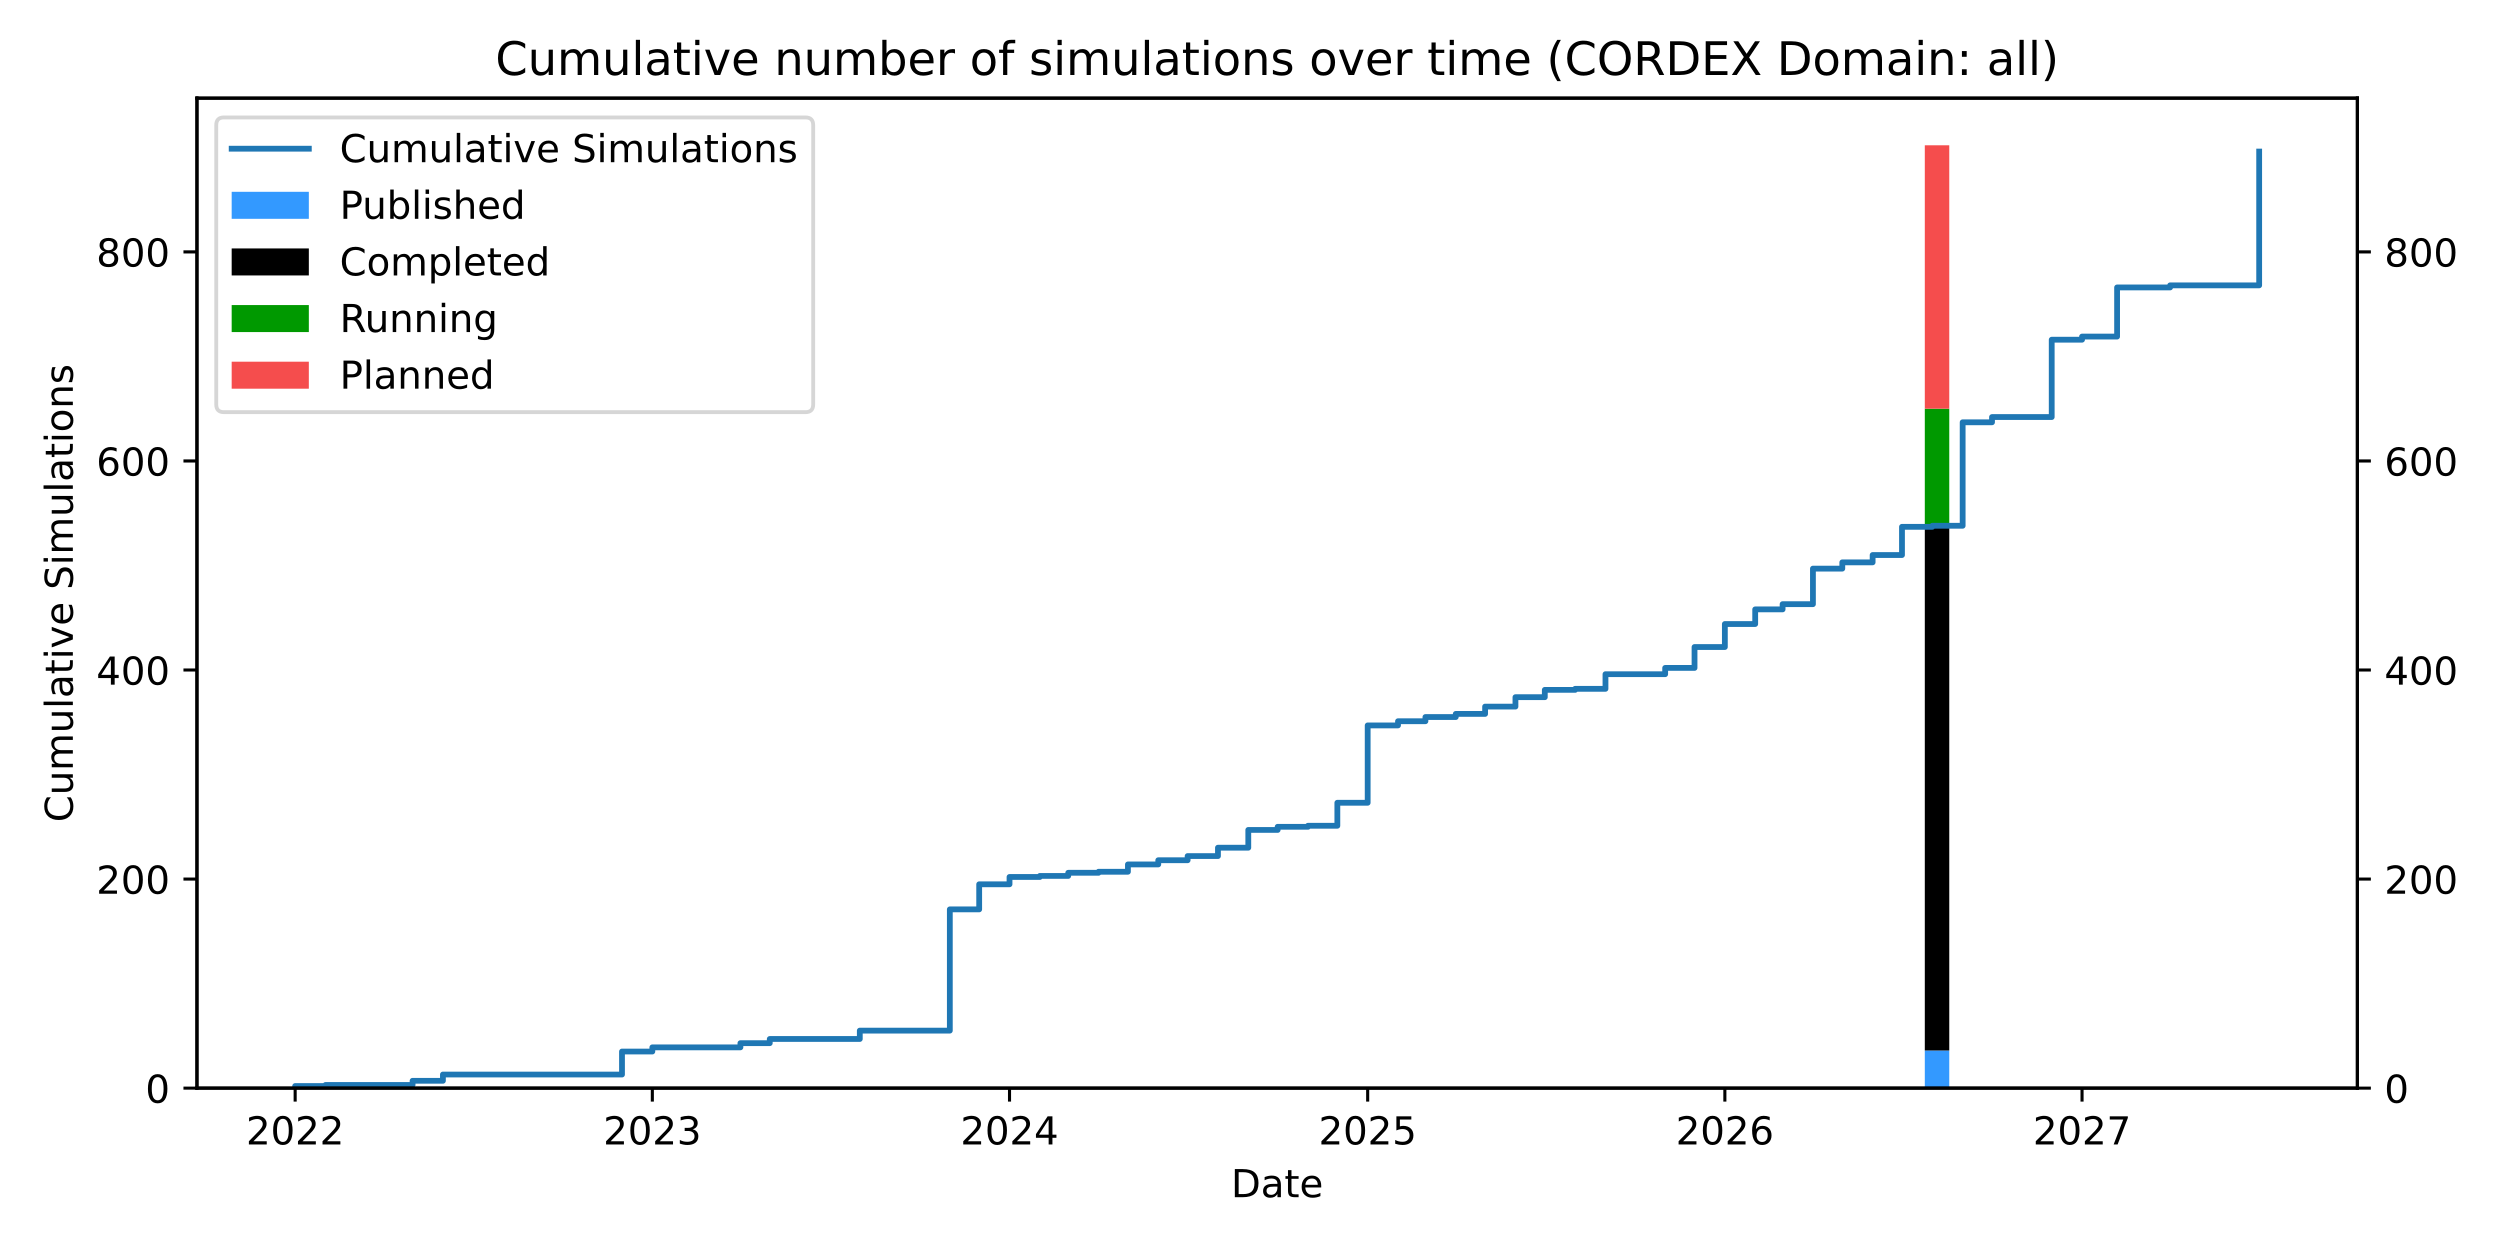
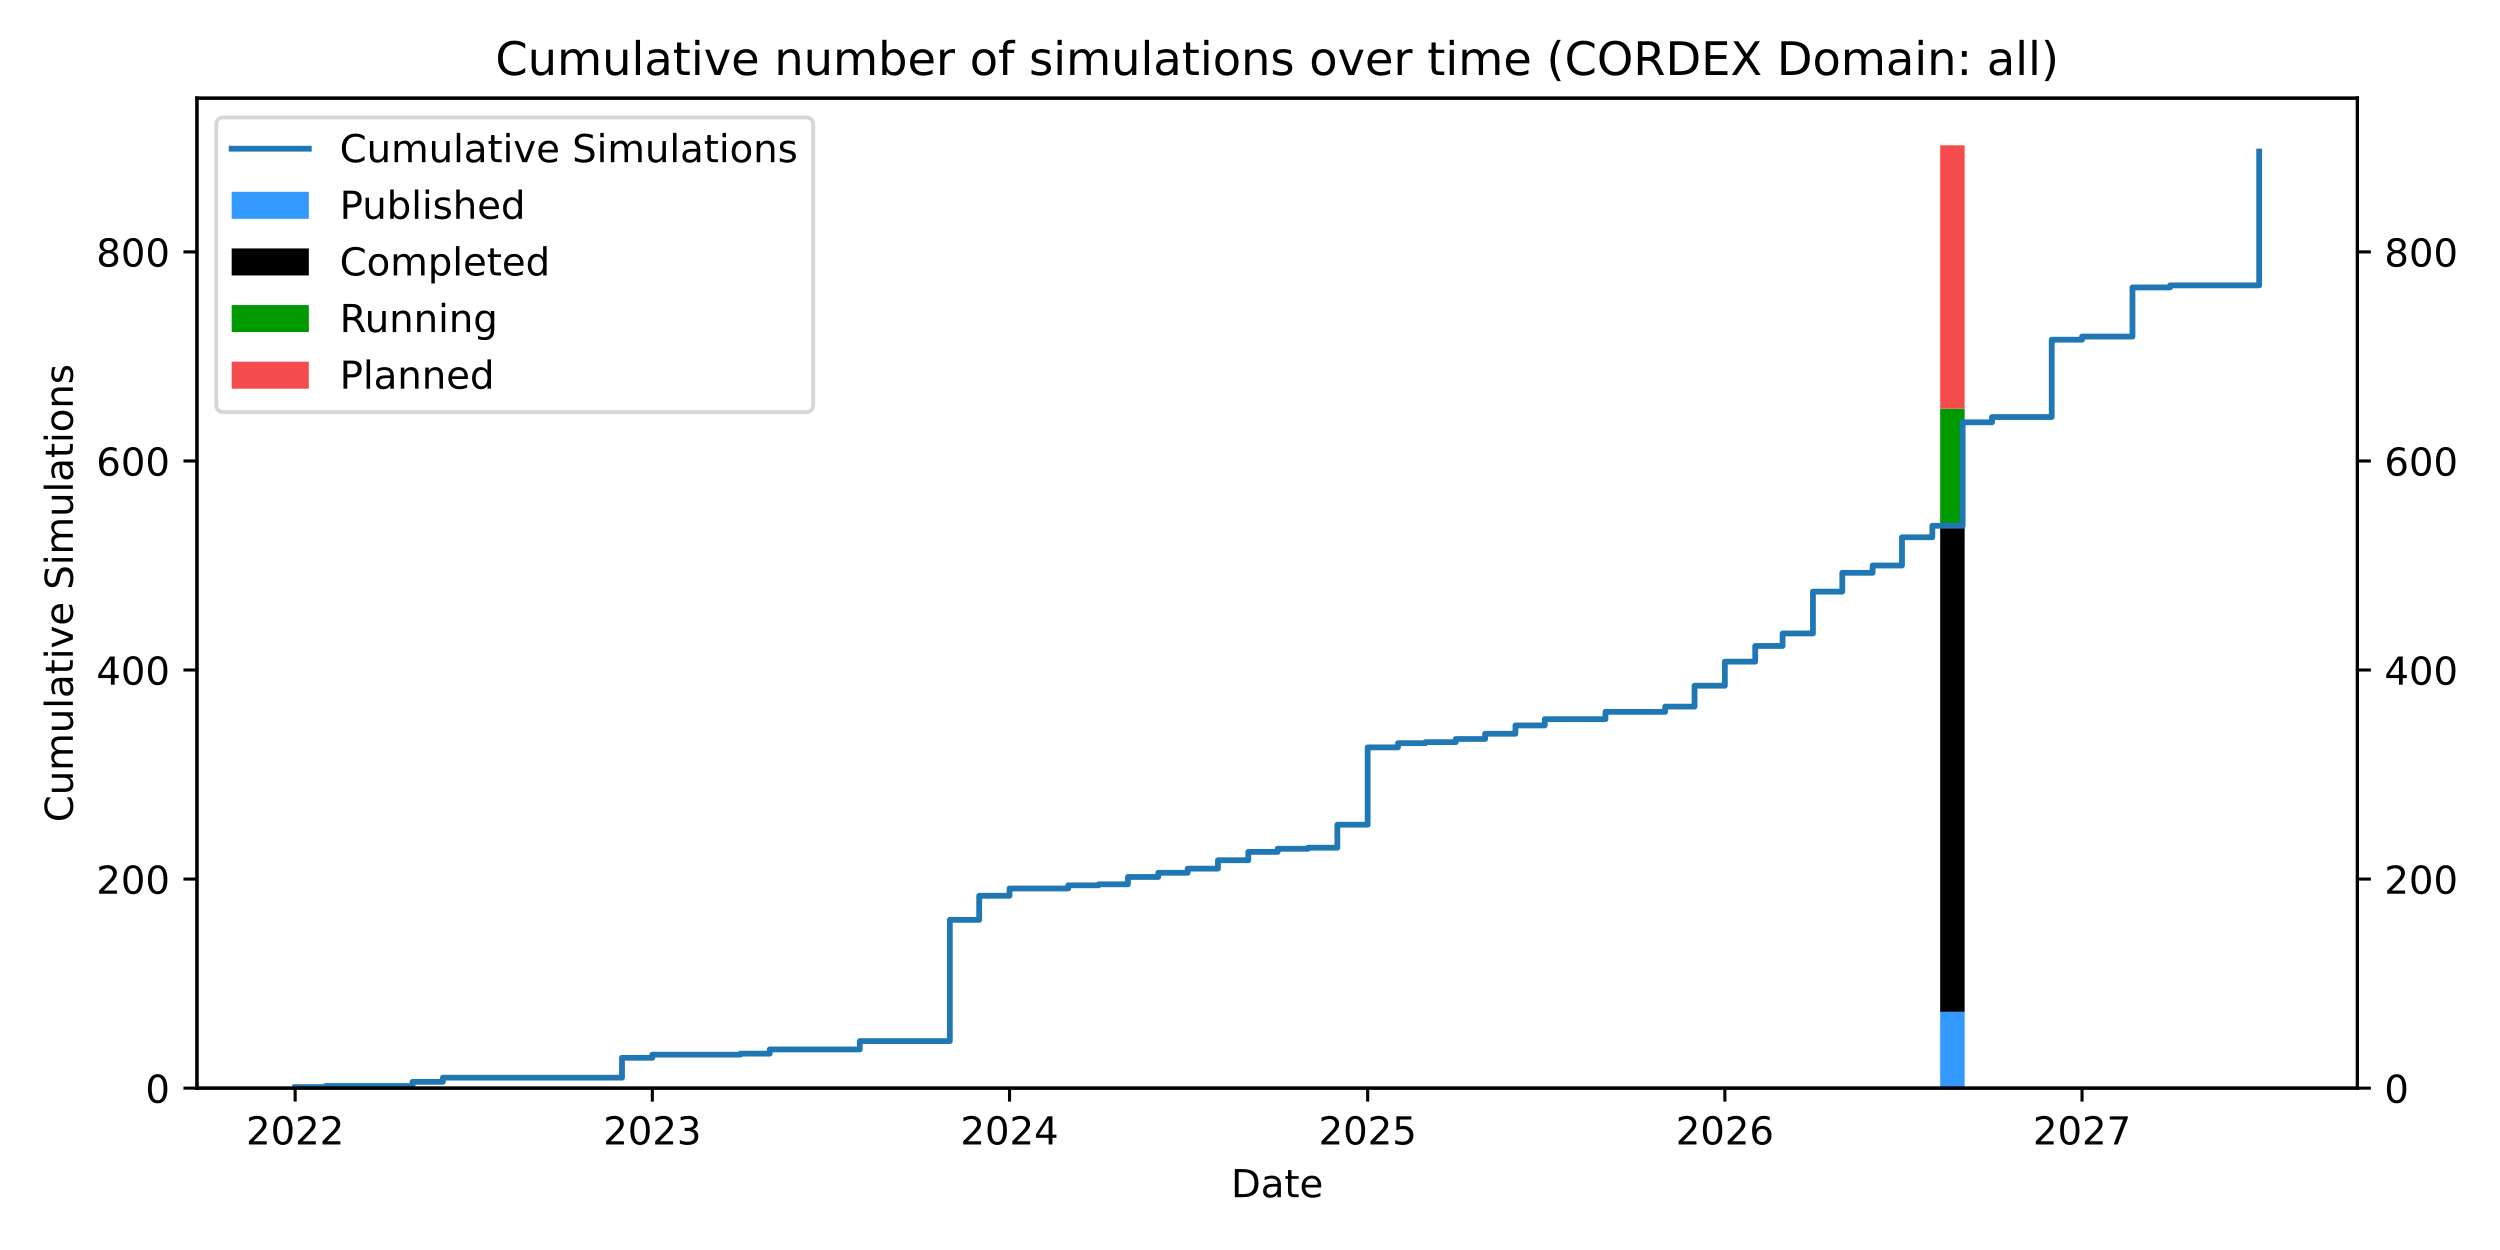
<svg xmlns="http://www.w3.org/2000/svg" xmlns:xlink="http://www.w3.org/1999/xlink" width="648pt" height="324pt" viewBox="0 0 648 324" version="1.1">
  <defs>
    <style type="text/css">*{stroke-linejoin: round; stroke-linecap: butt}</style>
  </defs>
  <g id="figure_1">
    <g id="patch_1">
      <path d="M 0 324  L 648 324  L 648 0  L 0 0  z " style="fill: #ffffff" />
    </g>
    <g id="axes_1">
      <g id="patch_2">
        <path d="M 51.05 282.04  L 611.03 282.04  L 611.03 25.44  L 51.05 25.44  z " style="fill: #ffffff" />
      </g>
      <g id="patch_3">
-         <path d="M 498.909 282.04  L 505.25 282.04  L 505.25 272.286  L 498.909 272.286  z " clip-path="url(#p52a8db38da)" style="fill: #3399ff" />
+         <path d="M 502.893 282.04  L 509.235 282.04  L 509.235 262.262  L 502.893 262.262  z " clip-path="url(#pedd71d3e9b)" style="fill: #3399ff" />
      </g>
      <g id="patch_4">
-         <path d="M 498.909 272.286  L 505.25 272.286  L 505.25 136.278  L 498.909 136.278  z " clip-path="url(#p52a8db38da)" />
+         <path d="M 502.893 262.262  L 509.235 262.262  L 509.235 136.278  L 502.893 136.278  z " clip-path="url(#pedd71d3e9b)" />
      </g>
      <g id="patch_5">
-         <path d="M 498.909 136.278  L 505.25 136.278  L 505.25 105.934  L 498.909 105.934  z " clip-path="url(#p52a8db38da)" style="fill: #009900" />
+         <path d="M 502.893 136.278  L 509.235 136.278  L 509.235 105.934  L 502.893 105.934  z " clip-path="url(#pedd71d3e9b)" style="fill: #009900" />
      </g>
      <g id="patch_6">
-         <path d="M 498.909 105.934  L 505.25 105.934  L 505.25 37.659  L 498.909 37.659  z " clip-path="url(#p52a8db38da)" style="fill: #f54d4d" />
+         <path d="M 502.893 105.934  L 509.235 105.934  L 509.235 37.659  L 502.893 37.659  z " clip-path="url(#pedd71d3e9b)" style="fill: #f54d4d" />
      </g>
      <g id="matplotlib.axis_1">
        <g id="xtick_1">
          <g id="line2d_1">
            <defs>
-               <path id="m0dea490c1d" d="M 0 0  L 0 3.5  " style="stroke: #000000; stroke-width: 0.8" />
-             </defs>
-             <g>
-               <use xlink:href="#m0dea490c1d" x="76.504" y="282.04" style="stroke: #000000; stroke-width: 0.8" />
+               <path id="mfaac5030ff" d="M 0 0  L 0 3.5  " style="stroke: #000000; stroke-width: 0.8" />
+             </defs>
+             <g>
+               <use xlink:href="#mfaac5030ff" x="76.504" y="282.04" style="stroke: #000000; stroke-width: 0.8" />
            </g>
          </g>
          <g id="text_1">
            <g transform="translate(63.77864 296.6384) scale(0.1 -0.1)">
              <defs>
                <path id="DejaVuSans-32" d="M 1228 531  L 3431 531  L 3431 0  L 469 0  L 469 531  Q 828 903 1448 1529  Q 2069 2156 2228 2338  Q 2531 2678 2651 2914  Q 2772 3150 2772 3378  Q 2772 3750 2511 3984  Q 2250 4219 1831 4219  Q 1534 4219 1204 4116  Q 875 4013 500 3803  L 500 4441  Q 881 4594 1212 4672  Q 1544 4750 1819 4750  Q 2544 4750 2975 4387  Q 3406 4025 3406 3419  Q 3406 3131 3298 2873  Q 3191 2616 2906 2266  Q 2828 2175 2409 1742  Q 1991 1309 1228 531  z " transform="scale(0.015625)" />
                <path id="DejaVuSans-30" d="M 2034 4250  Q 1547 4250 1301 3770  Q 1056 3291 1056 2328  Q 1056 1369 1301 889  Q 1547 409 2034 409  Q 2525 409 2770 889  Q 3016 1369 3016 2328  Q 3016 3291 2770 3770  Q 2525 4250 2034 4250  z M 2034 4750  Q 2819 4750 3233 4129  Q 3647 3509 3647 2328  Q 3647 1150 3233 529  Q 2819 -91 2034 -91  Q 1250 -91 836 529  Q 422 1150 422 2328  Q 422 3509 836 4129  Q 1250 4750 2034 4750  z " transform="scale(0.015625)" />
              </defs>
              <use xlink:href="#DejaVuSans-32" />
              <use xlink:href="#DejaVuSans-30" x="63.623" />
              <use xlink:href="#DejaVuSans-32" x="127.246" />
              <use xlink:href="#DejaVuSans-32" x="190.869" />
            </g>
          </g>
        </g>
        <g id="xtick_2">
          <g id="line2d_2">
            <g>
-               <use xlink:href="#m0dea490c1d" x="169.085" y="282.04" style="stroke: #000000; stroke-width: 0.8" />
+               <use xlink:href="#mfaac5030ff" x="169.085" y="282.04" style="stroke: #000000; stroke-width: 0.8" />
            </g>
          </g>
          <g id="text_2">
            <g transform="translate(156.3604 296.6384) scale(0.1 -0.1)">
              <defs>
                <path id="DejaVuSans-33" d="M 2597 2516  Q 3050 2419 3304 2112  Q 3559 1806 3559 1356  Q 3559 666 3084 287  Q 2609 -91 1734 -91  Q 1441 -91 1130 -33  Q 819 25 488 141  L 488 750  Q 750 597 1062 519  Q 1375 441 1716 441  Q 2309 441 2620 675  Q 2931 909 2931 1356  Q 2931 1769 2642 2001  Q 2353 2234 1838 2234  L 1294 2234  L 1294 2753  L 1863 2753  Q 2328 2753 2575 2939  Q 2822 3125 2822 3475  Q 2822 3834 2567 4026  Q 2313 4219 1838 4219  Q 1578 4219 1281 4162  Q 984 4106 628 3988  L 628 4550  Q 988 4650 1302 4700  Q 1616 4750 1894 4750  Q 2613 4750 3031 4423  Q 3450 4097 3450 3541  Q 3450 3153 3228 2886  Q 3006 2619 2597 2516  z " transform="scale(0.015625)" />
              </defs>
              <use xlink:href="#DejaVuSans-32" />
              <use xlink:href="#DejaVuSans-30" x="63.623" />
              <use xlink:href="#DejaVuSans-32" x="127.246" />
              <use xlink:href="#DejaVuSans-33" x="190.869" />
            </g>
          </g>
        </g>
        <g id="xtick_3">
          <g id="line2d_3">
            <g>
-               <use xlink:href="#m0dea490c1d" x="261.667" y="282.04" style="stroke: #000000; stroke-width: 0.8" />
+               <use xlink:href="#mfaac5030ff" x="261.667" y="282.04" style="stroke: #000000; stroke-width: 0.8" />
            </g>
          </g>
          <g id="text_3">
            <g transform="translate(248.9421 296.6384) scale(0.1 -0.1)">
              <defs>
                <path id="DejaVuSans-34" d="M 2419 4116  L 825 1625  L 2419 1625  L 2419 4116  z M 2253 4666  L 3047 4666  L 3047 1625  L 3713 1625  L 3713 1100  L 3047 1100  L 3047 0  L 2419 0  L 2419 1100  L 313 1100  L 313 1709  L 2253 4666  z " transform="scale(0.015625)" />
              </defs>
              <use xlink:href="#DejaVuSans-32" />
              <use xlink:href="#DejaVuSans-30" x="63.623" />
              <use xlink:href="#DejaVuSans-32" x="127.246" />
              <use xlink:href="#DejaVuSans-34" x="190.869" />
            </g>
          </g>
        </g>
        <g id="xtick_4">
          <g id="line2d_4">
            <g>
-               <use xlink:href="#m0dea490c1d" x="354.502" y="282.04" style="stroke: #000000; stroke-width: 0.8" />
+               <use xlink:href="#mfaac5030ff" x="354.502" y="282.04" style="stroke: #000000; stroke-width: 0.8" />
            </g>
          </g>
          <g id="text_4">
            <g transform="translate(341.7775 296.6384) scale(0.1 -0.1)">
              <defs>
                <path id="DejaVuSans-35" d="M 691 4666  L 3169 4666  L 3169 4134  L 1269 4134  L 1269 2991  Q 1406 3038 1543 3061  Q 1681 3084 1819 3084  Q 2600 3084 3056 2656  Q 3513 2228 3513 1497  Q 3513 744 3044 326  Q 2575 -91 1722 -91  Q 1428 -91 1123 -41  Q 819 9 494 109  L 494 744  Q 775 591 1075 516  Q 1375 441 1709 441  Q 2250 441 2565 725  Q 2881 1009 2881 1497  Q 2881 1984 2565 2268  Q 2250 2553 1709 2553  Q 1456 2553 1204 2497  Q 953 2441 691 2322  L 691 4666  z " transform="scale(0.015625)" />
              </defs>
              <use xlink:href="#DejaVuSans-32" />
              <use xlink:href="#DejaVuSans-30" x="63.623" />
              <use xlink:href="#DejaVuSans-32" x="127.246" />
              <use xlink:href="#DejaVuSans-35" x="190.869" />
            </g>
          </g>
        </g>
        <g id="xtick_5">
          <g id="line2d_5">
            <g>
-               <use xlink:href="#m0dea490c1d" x="447.084" y="282.04" style="stroke: #000000; stroke-width: 0.8" />
+               <use xlink:href="#mfaac5030ff" x="447.084" y="282.04" style="stroke: #000000; stroke-width: 0.8" />
            </g>
          </g>
          <g id="text_5">
            <g transform="translate(434.3592 296.6384) scale(0.1 -0.1)">
              <defs>
                <path id="DejaVuSans-36" d="M 2113 2584  Q 1688 2584 1439 2293  Q 1191 2003 1191 1497  Q 1191 994 1439 701  Q 1688 409 2113 409  Q 2538 409 2786 701  Q 3034 994 3034 1497  Q 3034 2003 2786 2293  Q 2538 2584 2113 2584  z M 3366 4563  L 3366 3988  Q 3128 4100 2886 4159  Q 2644 4219 2406 4219  Q 1781 4219 1451 3797  Q 1122 3375 1075 2522  Q 1259 2794 1537 2939  Q 1816 3084 2150 3084  Q 2853 3084 3261 2657  Q 3669 2231 3669 1497  Q 3669 778 3244 343  Q 2819 -91 2113 -91  Q 1303 -91 875 529  Q 447 1150 447 2328  Q 447 3434 972 4092  Q 1497 4750 2381 4750  Q 2619 4750 2861 4703  Q 3103 4656 3366 4563  z " transform="scale(0.015625)" />
              </defs>
              <use xlink:href="#DejaVuSans-32" />
              <use xlink:href="#DejaVuSans-30" x="63.623" />
              <use xlink:href="#DejaVuSans-32" x="127.246" />
              <use xlink:href="#DejaVuSans-36" x="190.869" />
            </g>
          </g>
        </g>
        <g id="xtick_6">
          <g id="line2d_6">
            <g>
-               <use xlink:href="#m0dea490c1d" x="539.666" y="282.04" style="stroke: #000000; stroke-width: 0.8" />
+               <use xlink:href="#mfaac5030ff" x="539.666" y="282.04" style="stroke: #000000; stroke-width: 0.8" />
            </g>
          </g>
          <g id="text_6">
            <g transform="translate(526.941 296.6384) scale(0.1 -0.1)">
              <defs>
                <path id="DejaVuSans-37" d="M 525 4666  L 3525 4666  L 3525 4397  L 1831 0  L 1172 0  L 2766 4134  L 525 4134  L 525 4666  z " transform="scale(0.015625)" />
              </defs>
              <use xlink:href="#DejaVuSans-32" />
              <use xlink:href="#DejaVuSans-30" x="63.623" />
              <use xlink:href="#DejaVuSans-32" x="127.246" />
              <use xlink:href="#DejaVuSans-37" x="190.869" />
            </g>
          </g>
        </g>
        <g id="text_7">
          <g transform="translate(319.0892 310.3166) scale(0.1 -0.1)">
            <defs>
              <path id="DejaVuSans-44" d="M 1259 4147  L 1259 519  L 2022 519  Q 2988 519 3436 956  Q 3884 1394 3884 2338  Q 3884 3275 3436 3711  Q 2988 4147 2022 4147  L 1259 4147  z M 628 4666  L 1925 4666  Q 3281 4666 3915 4102  Q 4550 3538 4550 2338  Q 4550 1131 3912 565  Q 3275 0 1925 0  L 628 0  L 628 4666  z " transform="scale(0.015625)" />
              <path id="DejaVuSans-61" d="M 2194 1759  Q 1497 1759 1228 1600  Q 959 1441 959 1056  Q 959 750 1161 570  Q 1363 391 1709 391  Q 2188 391 2477 730  Q 2766 1069 2766 1631  L 2766 1759  L 2194 1759  z M 3341 1997  L 3341 0  L 2766 0  L 2766 531  Q 2569 213 2275 61  Q 1981 -91 1556 -91  Q 1019 -91 701 211  Q 384 513 384 1019  Q 384 1609 779 1909  Q 1175 2209 1959 2209  L 2766 2209  L 2766 2266  Q 2766 2663 2505 2880  Q 2244 3097 1772 3097  Q 1472 3097 1187 3025  Q 903 2953 641 2809  L 641 3341  Q 956 3463 1253 3523  Q 1550 3584 1831 3584  Q 2591 3584 2966 3190  Q 3341 2797 3341 1997  z " transform="scale(0.015625)" />
              <path id="DejaVuSans-74" d="M 1172 4494  L 1172 3500  L 2356 3500  L 2356 3053  L 1172 3053  L 1172 1153  Q 1172 725 1289 603  Q 1406 481 1766 481  L 2356 481  L 2356 0  L 1766 0  Q 1100 0 847 248  Q 594 497 594 1153  L 594 3053  L 172 3053  L 172 3500  L 594 3500  L 594 4494  L 1172 4494  z " transform="scale(0.015625)" />
              <path id="DejaVuSans-65" d="M 3597 1894  L 3597 1613  L 953 1613  Q 991 1019 1311 708  Q 1631 397 2203 397  Q 2534 397 2845 478  Q 3156 559 3463 722  L 3463 178  Q 3153 47 2828 -22  Q 2503 -91 2169 -91  Q 1331 -91 842 396  Q 353 884 353 1716  Q 353 2575 817 3079  Q 1281 3584 2069 3584  Q 2775 3584 3186 3129  Q 3597 2675 3597 1894  z M 3022 2063  Q 3016 2534 2758 2815  Q 2500 3097 2075 3097  Q 1594 3097 1305 2825  Q 1016 2553 972 2059  L 3022 2063  z " transform="scale(0.015625)" />
            </defs>
            <use xlink:href="#DejaVuSans-44" />
            <use xlink:href="#DejaVuSans-61" x="77.002" />
            <use xlink:href="#DejaVuSans-74" x="138.281" />
            <use xlink:href="#DejaVuSans-65" x="177.49" />
          </g>
        </g>
      </g>
      <g id="matplotlib.axis_2">
        <g id="ytick_1">
          <g id="line2d_7">
            <defs>
-               <path id="m8b5877e50e" d="M 0 0  L -3.5 0  " style="stroke: #000000; stroke-width: 0.8" />
-             </defs>
-             <g>
-               <use xlink:href="#m8b5877e50e" x="51.05" y="282.04" style="stroke: #000000; stroke-width: 0.8" />
+               <path id="m648e4e6c37" d="M 0 0  L -3.5 0  " style="stroke: #000000; stroke-width: 0.8" />
+             </defs>
+             <g>
+               <use xlink:href="#m648e4e6c37" x="51.05" y="282.04" style="stroke: #000000; stroke-width: 0.8" />
            </g>
          </g>
          <g id="text_8">
            <g transform="translate(37.6875 285.8392) scale(0.1 -0.1)">
              <use xlink:href="#DejaVuSans-30" />
            </g>
          </g>
        </g>
        <g id="ytick_2">
          <g id="line2d_8">
            <g>
-               <use xlink:href="#m8b5877e50e" x="51.05" y="227.854" style="stroke: #000000; stroke-width: 0.8" />
+               <use xlink:href="#m648e4e6c37" x="51.05" y="227.854" style="stroke: #000000; stroke-width: 0.8" />
            </g>
          </g>
          <g id="text_9">
            <g transform="translate(24.9625 231.6528) scale(0.1 -0.1)">
              <use xlink:href="#DejaVuSans-32" />
              <use xlink:href="#DejaVuSans-30" x="63.623" />
              <use xlink:href="#DejaVuSans-30" x="127.246" />
            </g>
          </g>
        </g>
        <g id="ytick_3">
          <g id="line2d_9">
            <g>
-               <use xlink:href="#m8b5877e50e" x="51.05" y="173.667" style="stroke: #000000; stroke-width: 0.8" />
+               <use xlink:href="#m648e4e6c37" x="51.05" y="173.667" style="stroke: #000000; stroke-width: 0.8" />
            </g>
          </g>
          <g id="text_10">
            <g transform="translate(24.9625 177.4663) scale(0.1 -0.1)">
              <use xlink:href="#DejaVuSans-34" />
              <use xlink:href="#DejaVuSans-30" x="63.623" />
              <use xlink:href="#DejaVuSans-30" x="127.246" />
            </g>
          </g>
        </g>
        <g id="ytick_4">
          <g id="line2d_10">
            <g>
-               <use xlink:href="#m8b5877e50e" x="51.05" y="119.481" style="stroke: #000000; stroke-width: 0.8" />
+               <use xlink:href="#m648e4e6c37" x="51.05" y="119.481" style="stroke: #000000; stroke-width: 0.8" />
            </g>
          </g>
          <g id="text_11">
            <g transform="translate(24.9625 123.2798) scale(0.1 -0.1)">
              <use xlink:href="#DejaVuSans-36" />
              <use xlink:href="#DejaVuSans-30" x="63.623" />
              <use xlink:href="#DejaVuSans-30" x="127.246" />
            </g>
          </g>
        </g>
        <g id="ytick_5">
          <g id="line2d_11">
            <g>
-               <use xlink:href="#m8b5877e50e" x="51.05" y="65.294" style="stroke: #000000; stroke-width: 0.8" />
+               <use xlink:href="#m648e4e6c37" x="51.05" y="65.294" style="stroke: #000000; stroke-width: 0.8" />
            </g>
          </g>
          <g id="text_12">
            <g transform="translate(24.9625 69.09336) scale(0.1 -0.1)">
              <defs>
                <path id="DejaVuSans-38" d="M 2034 2216  Q 1584 2216 1326 1975  Q 1069 1734 1069 1313  Q 1069 891 1326 650  Q 1584 409 2034 409  Q 2484 409 2743 651  Q 3003 894 3003 1313  Q 3003 1734 2745 1975  Q 2488 2216 2034 2216  z M 1403 2484  Q 997 2584 770 2862  Q 544 3141 544 3541  Q 544 4100 942 4425  Q 1341 4750 2034 4750  Q 2731 4750 3128 4425  Q 3525 4100 3525 3541  Q 3525 3141 3298 2862  Q 3072 2584 2669 2484  Q 3125 2378 3379 2068  Q 3634 1759 3634 1313  Q 3634 634 3220 271  Q 2806 -91 2034 -91  Q 1263 -91 848 271  Q 434 634 434 1313  Q 434 1759 690 2068  Q 947 2378 1403 2484  z M 1172 3481  Q 1172 3119 1398 2916  Q 1625 2713 2034 2713  Q 2441 2713 2670 2916  Q 2900 3119 2900 3481  Q 2900 3844 2670 4047  Q 2441 4250 2034 4250  Q 1625 4250 1398 4047  Q 1172 3844 1172 3481  z " transform="scale(0.015625)" />
              </defs>
              <use xlink:href="#DejaVuSans-38" />
              <use xlink:href="#DejaVuSans-30" x="63.623" />
              <use xlink:href="#DejaVuSans-30" x="127.246" />
            </g>
          </g>
        </g>
        <g id="text_13">
          <g transform="translate(18.88281 213.1041) rotate(-90) scale(0.1 -0.1)">
            <defs>
              <path id="DejaVuSans-43" d="M 4122 4306  L 4122 3641  Q 3803 3938 3442 4084  Q 3081 4231 2675 4231  Q 1875 4231 1450 3742  Q 1025 3253 1025 2328  Q 1025 1406 1450 917  Q 1875 428 2675 428  Q 3081 428 3442 575  Q 3803 722 4122 1019  L 4122 359  Q 3791 134 3420 21  Q 3050 -91 2638 -91  Q 1578 -91 968 557  Q 359 1206 359 2328  Q 359 3453 968 4101  Q 1578 4750 2638 4750  Q 3056 4750 3426 4639  Q 3797 4528 4122 4306  z " transform="scale(0.015625)" />
              <path id="DejaVuSans-75" d="M 544 1381  L 544 3500  L 1119 3500  L 1119 1403  Q 1119 906 1312 657  Q 1506 409 1894 409  Q 2359 409 2629 706  Q 2900 1003 2900 1516  L 2900 3500  L 3475 3500  L 3475 0  L 2900 0  L 2900 538  Q 2691 219 2414 64  Q 2138 -91 1772 -91  Q 1169 -91 856 284  Q 544 659 544 1381  z M 1991 3584  L 1991 3584  z " transform="scale(0.015625)" />
              <path id="DejaVuSans-6d" d="M 3328 2828  Q 3544 3216 3844 3400  Q 4144 3584 4550 3584  Q 5097 3584 5394 3201  Q 5691 2819 5691 2113  L 5691 0  L 5113 0  L 5113 2094  Q 5113 2597 4934 2840  Q 4756 3084 4391 3084  Q 3944 3084 3684 2787  Q 3425 2491 3425 1978  L 3425 0  L 2847 0  L 2847 2094  Q 2847 2600 2669 2842  Q 2491 3084 2119 3084  Q 1678 3084 1418 2786  Q 1159 2488 1159 1978  L 1159 0  L 581 0  L 581 3500  L 1159 3500  L 1159 2956  Q 1356 3278 1631 3431  Q 1906 3584 2284 3584  Q 2666 3584 2933 3390  Q 3200 3197 3328 2828  z " transform="scale(0.015625)" />
              <path id="DejaVuSans-6c" d="M 603 4863  L 1178 4863  L 1178 0  L 603 0  L 603 4863  z " transform="scale(0.015625)" />
              <path id="DejaVuSans-69" d="M 603 3500  L 1178 3500  L 1178 0  L 603 0  L 603 3500  z M 603 4863  L 1178 4863  L 1178 4134  L 603 4134  L 603 4863  z " transform="scale(0.015625)" />
              <path id="DejaVuSans-76" d="M 191 3500  L 800 3500  L 1894 563  L 2988 3500  L 3597 3500  L 2284 0  L 1503 0  L 191 3500  z " transform="scale(0.015625)" />
              <path id="DejaVuSans-20" transform="scale(0.015625)" />
              <path id="DejaVuSans-53" d="M 3425 4513  L 3425 3897  Q 3066 4069 2747 4153  Q 2428 4238 2131 4238  Q 1616 4238 1336 4038  Q 1056 3838 1056 3469  Q 1056 3159 1242 3001  Q 1428 2844 1947 2747  L 2328 2669  Q 3034 2534 3370 2195  Q 3706 1856 3706 1288  Q 3706 609 3251 259  Q 2797 -91 1919 -91  Q 1588 -91 1214 -16  Q 841 59 441 206  L 441 856  Q 825 641 1194 531  Q 1563 422 1919 422  Q 2459 422 2753 634  Q 3047 847 3047 1241  Q 3047 1584 2836 1778  Q 2625 1972 2144 2069  L 1759 2144  Q 1053 2284 737 2584  Q 422 2884 422 3419  Q 422 4038 858 4394  Q 1294 4750 2059 4750  Q 2388 4750 2728 4690  Q 3069 4631 3425 4513  z " transform="scale(0.015625)" />
              <path id="DejaVuSans-6f" d="M 1959 3097  Q 1497 3097 1228 2736  Q 959 2375 959 1747  Q 959 1119 1226 758  Q 1494 397 1959 397  Q 2419 397 2687 759  Q 2956 1122 2956 1747  Q 2956 2369 2687 2733  Q 2419 3097 1959 3097  z M 1959 3584  Q 2709 3584 3137 3096  Q 3566 2609 3566 1747  Q 3566 888 3137 398  Q 2709 -91 1959 -91  Q 1206 -91 779 398  Q 353 888 353 1747  Q 353 2609 779 3096  Q 1206 3584 1959 3584  z " transform="scale(0.015625)" />
              <path id="DejaVuSans-6e" d="M 3513 2113  L 3513 0  L 2938 0  L 2938 2094  Q 2938 2591 2744 2837  Q 2550 3084 2163 3084  Q 1697 3084 1428 2787  Q 1159 2491 1159 1978  L 1159 0  L 581 0  L 581 3500  L 1159 3500  L 1159 2956  Q 1366 3272 1645 3428  Q 1925 3584 2291 3584  Q 2894 3584 3203 3211  Q 3513 2838 3513 2113  z " transform="scale(0.015625)" />
              <path id="DejaVuSans-73" d="M 2834 3397  L 2834 2853  Q 2591 2978 2328 3040  Q 2066 3103 1784 3103  Q 1356 3103 1142 2972  Q 928 2841 928 2578  Q 928 2378 1081 2264  Q 1234 2150 1697 2047  L 1894 2003  Q 2506 1872 2764 1633  Q 3022 1394 3022 966  Q 3022 478 2636 193  Q 2250 -91 1575 -91  Q 1294 -91 989 -36  Q 684 19 347 128  L 347 722  Q 666 556 975 473  Q 1284 391 1588 391  Q 1994 391 2212 530  Q 2431 669 2431 922  Q 2431 1156 2273 1281  Q 2116 1406 1581 1522  L 1381 1569  Q 847 1681 609 1914  Q 372 2147 372 2553  Q 372 3047 722 3315  Q 1072 3584 1716 3584  Q 2034 3584 2315 3537  Q 2597 3491 2834 3397  z " transform="scale(0.015625)" />
            </defs>
            <use xlink:href="#DejaVuSans-43" />
            <use xlink:href="#DejaVuSans-75" x="69.824" />
            <use xlink:href="#DejaVuSans-6d" x="133.203" />
            <use xlink:href="#DejaVuSans-75" x="230.615" />
            <use xlink:href="#DejaVuSans-6c" x="293.994" />
            <use xlink:href="#DejaVuSans-61" x="321.777" />
            <use xlink:href="#DejaVuSans-74" x="383.057" />
            <use xlink:href="#DejaVuSans-69" x="422.266" />
            <use xlink:href="#DejaVuSans-76" x="450.049" />
            <use xlink:href="#DejaVuSans-65" x="509.229" />
            <use xlink:href="#DejaVuSans-20" x="570.752" />
            <use xlink:href="#DejaVuSans-53" x="602.539" />
            <use xlink:href="#DejaVuSans-69" x="666.016" />
            <use xlink:href="#DejaVuSans-6d" x="693.799" />
            <use xlink:href="#DejaVuSans-75" x="791.211" />
            <use xlink:href="#DejaVuSans-6c" x="854.59" />
            <use xlink:href="#DejaVuSans-61" x="882.373" />
            <use xlink:href="#DejaVuSans-74" x="943.652" />
            <use xlink:href="#DejaVuSans-69" x="982.861" />
            <use xlink:href="#DejaVuSans-6f" x="1010.645" />
            <use xlink:href="#DejaVuSans-6e" x="1071.826" />
            <use xlink:href="#DejaVuSans-73" x="1135.205" />
          </g>
        </g>
      </g>
      <g id="line2d_12">
-         <path d="M 76.504 281.769  L 76.504 281.498  L 84.367 281.498  L 84.367 281.227  L 106.941 281.227  L 106.941 280.143  L 114.805 280.143  L 114.805 278.518  L 161.222 278.518  L 161.222 272.557  L 169.085 272.557  L 169.085 271.474  L 191.914 271.474  L 191.914 270.39  L 199.523 270.39  L 199.523 269.306  L 222.859 269.306  L 222.859 267.139  L 246.195 267.139  L 246.195 235.711  L 253.804 235.711  L 253.804 229.208  L 261.667 229.208  L 261.667 227.312  L 269.53 227.312  L 269.53 227.041  L 276.886 227.041  L 276.886 226.228  L 284.749 226.228  L 284.749 225.957  L 292.359 225.957  L 292.359 224.06  L 300.222 224.06  L 300.222 222.977  L 307.831 222.977  L 307.831 221.893  L 315.694 221.893  L 315.694 219.726  L 323.557 219.726  L 323.557 215.12  L 331.167 215.12  L 331.167 214.307  L 339.03 214.307  L 339.03 214.036  L 346.639 214.036  L 346.639 208.075  L 354.502 208.075  L 354.502 188.026  L 362.366 188.026  L 362.366 186.943  L 369.468 186.943  L 369.468 185.859  L 377.331 185.859  L 377.331 185.046  L 384.94 185.046  L 384.94 183.15  L 392.803 183.15  L 392.803 180.711  L 400.413 180.711  L 400.413 178.815  L 408.276 178.815  L 408.276 178.544  L 416.139 178.544  L 416.139 174.751  L 431.612 174.751  L 431.612 173.125  L 439.221 173.125  L 439.221 167.707  L 447.084 167.707  L 447.084 161.746  L 454.947 161.746  L 454.947 157.953  L 462.049 157.953  L 462.049 156.598  L 469.913 156.598  L 469.913 147.387  L 477.522 147.387  L 477.522 145.761  L 485.385 145.761  L 485.385 143.865  L 492.995 143.865  L 492.995 136.549  L 500.858 136.549  L 500.858 136.278  L 508.721 136.278  L 508.721 109.456  L 516.33 109.456  L 516.33 108.101  L 531.803 108.101  L 531.803 88.052  L 539.666 88.052  L 539.666 87.24  L 548.751 87.24  L 548.751 74.506  L 562.494 74.506  L 562.494 73.964  L 585.576 73.964  L 585.576 39.285  L 585.576 39.285  " clip-path="url(#p52a8db38da)" style="fill: none; stroke: #1f77b4; stroke-width: 1.5; stroke-linecap: square" />
+         <path d="M 76.504 281.769  L 84.367 281.769  L 84.367 281.498  L 106.941 281.498  L 106.941 280.414  L 114.805 280.414  L 114.805 279.331  L 161.222 279.331  L 161.222 274.183  L 169.085 274.183  L 169.085 273.37  L 191.914 273.37  L 191.914 273.099  L 199.523 273.099  L 199.523 272.016  L 222.859 272.016  L 222.859 269.848  L 246.195 269.848  L 246.195 238.42  L 253.804 238.42  L 253.804 232.188  L 261.667 232.188  L 261.667 230.292  L 276.886 230.292  L 276.886 229.479  L 284.749 229.479  L 284.749 229.208  L 292.359 229.208  L 292.359 227.312  L 300.222 227.312  L 300.222 226.228  L 307.831 226.228  L 307.831 225.144  L 315.694 225.144  L 315.694 222.977  L 323.557 222.977  L 323.557 220.809  L 331.167 220.809  L 331.167 219.996  L 339.03 219.996  L 339.03 219.726  L 346.639 219.726  L 346.639 213.765  L 354.502 213.765  L 354.502 193.716  L 362.366 193.716  L 362.366 192.632  L 369.468 192.632  L 369.468 192.361  L 377.331 192.361  L 377.331 191.549  L 384.94 191.549  L 384.94 190.194  L 392.803 190.194  L 392.803 188.026  L 400.413 188.026  L 400.413 186.401  L 416.139 186.401  L 416.139 184.504  L 431.612 184.504  L 431.612 183.15  L 439.221 183.15  L 439.221 177.731  L 447.084 177.731  L 447.084 171.5  L 454.947 171.5  L 454.947 167.436  L 462.049 167.436  L 462.049 164.184  L 469.913 164.184  L 469.913 153.347  L 477.522 153.347  L 477.522 148.47  L 485.385 148.47  L 485.385 146.574  L 492.995 146.574  L 492.995 139.259  L 500.858 139.259  L 500.858 136.278  L 508.721 136.278  L 508.721 109.456  L 516.33 109.456  L 516.33 108.101  L 531.803 108.101  L 531.803 88.052  L 539.666 88.052  L 539.666 87.24  L 552.735 87.24  L 552.735 74.506  L 562.494 74.506  L 562.494 73.964  L 585.576 73.964  L 585.576 39.285  L 585.576 39.285  " clip-path="url(#pedd71d3e9b)" style="fill: none; stroke: #1f77b4; stroke-width: 1.5; stroke-linecap: square" />
      </g>
      <g id="patch_7">
        <path d="M 51.05 282.04  L 51.05 25.44  " style="fill: none; stroke: #000000; stroke-width: 0.8; stroke-linejoin: miter; stroke-linecap: square" />
      </g>
      <g id="patch_8">
        <path d="M 611.03 282.04  L 611.03 25.44  " style="fill: none; stroke: #000000; stroke-width: 0.8; stroke-linejoin: miter; stroke-linecap: square" />
      </g>
      <g id="patch_9">
        <path d="M 51.05 282.04  L 611.03 282.04  " style="fill: none; stroke: #000000; stroke-width: 0.8; stroke-linejoin: miter; stroke-linecap: square" />
      </g>
      <g id="patch_10">
        <path d="M 51.05 25.44  L 611.03 25.44  " style="fill: none; stroke: #000000; stroke-width: 0.8; stroke-linejoin: miter; stroke-linecap: square" />
      </g>
      <g id="legend_1">
        <g id="patch_11">
          <path d="M 58.05 106.831  L 208.778 106.831  Q 210.778 106.831 210.778 104.831  L 210.778 32.44  Q 210.778 30.44 208.778 30.44  L 58.05 30.44  Q 56.05 30.44 56.05 32.44  L 56.05 104.831  Q 56.05 106.831 58.05 106.831  z " style="fill: #ffffff; opacity: 0.8; stroke: #cccccc; stroke-linejoin: miter" />
        </g>
        <g id="line2d_13">
          <path d="M 60.05 38.538  L 70.05 38.538  L 70.05 38.538  L 80.05 38.538  L 80.05 38.538  " style="fill: none; stroke: #1f77b4; stroke-width: 1.5; stroke-linecap: square" />
        </g>
        <g id="text_14">
          <g transform="translate(88.05 42.03844) scale(0.1 -0.1)">
            <use xlink:href="#DejaVuSans-43" />
            <use xlink:href="#DejaVuSans-75" x="69.824" />
            <use xlink:href="#DejaVuSans-6d" x="133.203" />
            <use xlink:href="#DejaVuSans-75" x="230.615" />
            <use xlink:href="#DejaVuSans-6c" x="293.994" />
            <use xlink:href="#DejaVuSans-61" x="321.777" />
            <use xlink:href="#DejaVuSans-74" x="383.057" />
            <use xlink:href="#DejaVuSans-69" x="422.266" />
            <use xlink:href="#DejaVuSans-76" x="450.049" />
            <use xlink:href="#DejaVuSans-65" x="509.229" />
            <use xlink:href="#DejaVuSans-20" x="570.752" />
            <use xlink:href="#DejaVuSans-53" x="602.539" />
            <use xlink:href="#DejaVuSans-69" x="666.016" />
            <use xlink:href="#DejaVuSans-6d" x="693.799" />
            <use xlink:href="#DejaVuSans-75" x="791.211" />
            <use xlink:href="#DejaVuSans-6c" x="854.59" />
            <use xlink:href="#DejaVuSans-61" x="882.373" />
            <use xlink:href="#DejaVuSans-74" x="943.652" />
            <use xlink:href="#DejaVuSans-69" x="982.861" />
            <use xlink:href="#DejaVuSans-6f" x="1010.645" />
            <use xlink:href="#DejaVuSans-6e" x="1071.826" />
            <use xlink:href="#DejaVuSans-73" x="1135.205" />
          </g>
        </g>
        <g id="patch_12">
          <path d="M 60.05 56.717  L 80.05 56.717  L 80.05 49.717  L 60.05 49.717  z " style="fill: #3399ff" />
        </g>
        <g id="text_15">
          <g transform="translate(88.05 56.71656) scale(0.1 -0.1)">
            <defs>
              <path id="DejaVuSans-50" d="M 1259 4147  L 1259 2394  L 2053 2394  Q 2494 2394 2734 2622  Q 2975 2850 2975 3272  Q 2975 3691 2734 3919  Q 2494 4147 2053 4147  L 1259 4147  z M 628 4666  L 2053 4666  Q 2838 4666 3239 4311  Q 3641 3956 3641 3272  Q 3641 2581 3239 2228  Q 2838 1875 2053 1875  L 1259 1875  L 1259 0  L 628 0  L 628 4666  z " transform="scale(0.015625)" />
              <path id="DejaVuSans-62" d="M 3116 1747  Q 3116 2381 2855 2742  Q 2594 3103 2138 3103  Q 1681 3103 1420 2742  Q 1159 2381 1159 1747  Q 1159 1113 1420 752  Q 1681 391 2138 391  Q 2594 391 2855 752  Q 3116 1113 3116 1747  z M 1159 2969  Q 1341 3281 1617 3432  Q 1894 3584 2278 3584  Q 2916 3584 3314 3078  Q 3713 2572 3713 1747  Q 3713 922 3314 415  Q 2916 -91 2278 -91  Q 1894 -91 1617 61  Q 1341 213 1159 525  L 1159 0  L 581 0  L 581 4863  L 1159 4863  L 1159 2969  z " transform="scale(0.015625)" />
              <path id="DejaVuSans-68" d="M 3513 2113  L 3513 0  L 2938 0  L 2938 2094  Q 2938 2591 2744 2837  Q 2550 3084 2163 3084  Q 1697 3084 1428 2787  Q 1159 2491 1159 1978  L 1159 0  L 581 0  L 581 4863  L 1159 4863  L 1159 2956  Q 1366 3272 1645 3428  Q 1925 3584 2291 3584  Q 2894 3584 3203 3211  Q 3513 2838 3513 2113  z " transform="scale(0.015625)" />
              <path id="DejaVuSans-64" d="M 2906 2969  L 2906 4863  L 3481 4863  L 3481 0  L 2906 0  L 2906 525  Q 2725 213 2448 61  Q 2172 -91 1784 -91  Q 1150 -91 751 415  Q 353 922 353 1747  Q 353 2572 751 3078  Q 1150 3584 1784 3584  Q 2172 3584 2448 3432  Q 2725 3281 2906 2969  z M 947 1747  Q 947 1113 1208 752  Q 1469 391 1925 391  Q 2381 391 2643 752  Q 2906 1113 2906 1747  Q 2906 2381 2643 2742  Q 2381 3103 1925 3103  Q 1469 3103 1208 2742  Q 947 2381 947 1747  z " transform="scale(0.015625)" />
            </defs>
            <use xlink:href="#DejaVuSans-50" />
            <use xlink:href="#DejaVuSans-75" x="58.553" />
            <use xlink:href="#DejaVuSans-62" x="121.932" />
            <use xlink:href="#DejaVuSans-6c" x="185.408" />
            <use xlink:href="#DejaVuSans-69" x="213.191" />
            <use xlink:href="#DejaVuSans-73" x="240.975" />
            <use xlink:href="#DejaVuSans-68" x="293.074" />
            <use xlink:href="#DejaVuSans-65" x="356.453" />
            <use xlink:href="#DejaVuSans-64" x="417.977" />
          </g>
        </g>
        <g id="patch_13">
          <path d="M 60.05 71.395  L 80.05 71.395  L 80.05 64.395  L 60.05 64.395  z " />
        </g>
        <g id="text_16">
          <g transform="translate(88.05 71.39469) scale(0.1 -0.1)">
            <defs>
              <path id="DejaVuSans-70" d="M 1159 525  L 1159 -1331  L 581 -1331  L 581 3500  L 1159 3500  L 1159 2969  Q 1341 3281 1617 3432  Q 1894 3584 2278 3584  Q 2916 3584 3314 3078  Q 3713 2572 3713 1747  Q 3713 922 3314 415  Q 2916 -91 2278 -91  Q 1894 -91 1617 61  Q 1341 213 1159 525  z M 3116 1747  Q 3116 2381 2855 2742  Q 2594 3103 2138 3103  Q 1681 3103 1420 2742  Q 1159 2381 1159 1747  Q 1159 1113 1420 752  Q 1681 391 2138 391  Q 2594 391 2855 752  Q 3116 1113 3116 1747  z " transform="scale(0.015625)" />
            </defs>
            <use xlink:href="#DejaVuSans-43" />
            <use xlink:href="#DejaVuSans-6f" x="69.824" />
            <use xlink:href="#DejaVuSans-6d" x="131.006" />
            <use xlink:href="#DejaVuSans-70" x="228.418" />
            <use xlink:href="#DejaVuSans-6c" x="291.895" />
            <use xlink:href="#DejaVuSans-65" x="319.678" />
            <use xlink:href="#DejaVuSans-74" x="381.201" />
            <use xlink:href="#DejaVuSans-65" x="420.41" />
            <use xlink:href="#DejaVuSans-64" x="481.934" />
          </g>
        </g>
        <g id="patch_14">
          <path d="M 60.05 86.073  L 80.05 86.073  L 80.05 79.073  L 60.05 79.073  z " style="fill: #009900" />
        </g>
        <g id="text_17">
          <g transform="translate(88.05 86.07281) scale(0.1 -0.1)">
            <defs>
              <path id="DejaVuSans-52" d="M 2841 2188  Q 3044 2119 3236 1894  Q 3428 1669 3622 1275  L 4263 0  L 3584 0  L 2988 1197  Q 2756 1666 2539 1819  Q 2322 1972 1947 1972  L 1259 1972  L 1259 0  L 628 0  L 628 4666  L 2053 4666  Q 2853 4666 3247 4331  Q 3641 3997 3641 3322  Q 3641 2881 3436 2590  Q 3231 2300 2841 2188  z M 1259 4147  L 1259 2491  L 2053 2491  Q 2509 2491 2742 2702  Q 2975 2913 2975 3322  Q 2975 3731 2742 3939  Q 2509 4147 2053 4147  L 1259 4147  z " transform="scale(0.015625)" />
              <path id="DejaVuSans-67" d="M 2906 1791  Q 2906 2416 2648 2759  Q 2391 3103 1925 3103  Q 1463 3103 1205 2759  Q 947 2416 947 1791  Q 947 1169 1205 825  Q 1463 481 1925 481  Q 2391 481 2648 825  Q 2906 1169 2906 1791  z M 3481 434  Q 3481 -459 3084 -895  Q 2688 -1331 1869 -1331  Q 1566 -1331 1297 -1286  Q 1028 -1241 775 -1147  L 775 -588  Q 1028 -725 1275 -790  Q 1522 -856 1778 -856  Q 2344 -856 2625 -561  Q 2906 -266 2906 331  L 2906 616  Q 2728 306 2450 153  Q 2172 0 1784 0  Q 1141 0 747 490  Q 353 981 353 1791  Q 353 2603 747 3093  Q 1141 3584 1784 3584  Q 2172 3584 2450 3431  Q 2728 3278 2906 2969  L 2906 3500  L 3481 3500  L 3481 434  z " transform="scale(0.015625)" />
            </defs>
            <use xlink:href="#DejaVuSans-52" />
            <use xlink:href="#DejaVuSans-75" x="64.982" />
            <use xlink:href="#DejaVuSans-6e" x="128.361" />
            <use xlink:href="#DejaVuSans-6e" x="191.74" />
            <use xlink:href="#DejaVuSans-69" x="255.119" />
            <use xlink:href="#DejaVuSans-6e" x="282.902" />
            <use xlink:href="#DejaVuSans-67" x="346.281" />
          </g>
        </g>
        <g id="patch_15">
          <path d="M 60.05 100.751  L 80.05 100.751  L 80.05 93.751  L 60.05 93.751  z " style="fill: #f54d4d" />
        </g>
        <g id="text_18">
          <g transform="translate(88.05 100.7509) scale(0.1 -0.1)">
            <use xlink:href="#DejaVuSans-50" />
            <use xlink:href="#DejaVuSans-6c" x="60.303" />
            <use xlink:href="#DejaVuSans-61" x="88.086" />
            <use xlink:href="#DejaVuSans-6e" x="149.365" />
            <use xlink:href="#DejaVuSans-6e" x="212.744" />
            <use xlink:href="#DejaVuSans-65" x="276.123" />
            <use xlink:href="#DejaVuSans-64" x="337.646" />
          </g>
        </g>
      </g>
    </g>
    <g id="axes_2">
      <g id="matplotlib.axis_3">
        <g id="ytick_6">
          <g id="line2d_14">
            <defs>
-               <path id="m94ba41a2e7" d="M 0 0  L 3.5 0  " style="stroke: #000000; stroke-width: 0.8" />
-             </defs>
-             <g>
-               <use xlink:href="#m94ba41a2e7" x="611.03" y="282.04" style="stroke: #000000; stroke-width: 0.8" />
+               <path id="m2701b8925e" d="M 0 0  L 3.5 0  " style="stroke: #000000; stroke-width: 0.8" />
+             </defs>
+             <g>
+               <use xlink:href="#m2701b8925e" x="611.03" y="282.04" style="stroke: #000000; stroke-width: 0.8" />
            </g>
          </g>
          <g id="text_19">
            <g transform="translate(618.03 285.8392) scale(0.1 -0.1)">
              <use xlink:href="#DejaVuSans-30" />
            </g>
          </g>
        </g>
        <g id="ytick_7">
          <g id="line2d_15">
            <g>
-               <use xlink:href="#m94ba41a2e7" x="611.03" y="227.854" style="stroke: #000000; stroke-width: 0.8" />
+               <use xlink:href="#m2701b8925e" x="611.03" y="227.854" style="stroke: #000000; stroke-width: 0.8" />
            </g>
          </g>
          <g id="text_20">
            <g transform="translate(618.03 231.6528) scale(0.1 -0.1)">
              <use xlink:href="#DejaVuSans-32" />
              <use xlink:href="#DejaVuSans-30" x="63.623" />
              <use xlink:href="#DejaVuSans-30" x="127.246" />
            </g>
          </g>
        </g>
        <g id="ytick_8">
          <g id="line2d_16">
            <g>
-               <use xlink:href="#m94ba41a2e7" x="611.03" y="173.667" style="stroke: #000000; stroke-width: 0.8" />
+               <use xlink:href="#m2701b8925e" x="611.03" y="173.667" style="stroke: #000000; stroke-width: 0.8" />
            </g>
          </g>
          <g id="text_21">
            <g transform="translate(618.03 177.4663) scale(0.1 -0.1)">
              <use xlink:href="#DejaVuSans-34" />
              <use xlink:href="#DejaVuSans-30" x="63.623" />
              <use xlink:href="#DejaVuSans-30" x="127.246" />
            </g>
          </g>
        </g>
        <g id="ytick_9">
          <g id="line2d_17">
            <g>
-               <use xlink:href="#m94ba41a2e7" x="611.03" y="119.481" style="stroke: #000000; stroke-width: 0.8" />
+               <use xlink:href="#m2701b8925e" x="611.03" y="119.481" style="stroke: #000000; stroke-width: 0.8" />
            </g>
          </g>
          <g id="text_22">
            <g transform="translate(618.03 123.2798) scale(0.1 -0.1)">
              <use xlink:href="#DejaVuSans-36" />
              <use xlink:href="#DejaVuSans-30" x="63.623" />
              <use xlink:href="#DejaVuSans-30" x="127.246" />
            </g>
          </g>
        </g>
        <g id="ytick_10">
          <g id="line2d_18">
            <g>
-               <use xlink:href="#m94ba41a2e7" x="611.03" y="65.294" style="stroke: #000000; stroke-width: 0.8" />
+               <use xlink:href="#m2701b8925e" x="611.03" y="65.294" style="stroke: #000000; stroke-width: 0.8" />
            </g>
          </g>
          <g id="text_23">
            <g transform="translate(618.03 69.09336) scale(0.1 -0.1)">
              <use xlink:href="#DejaVuSans-38" />
              <use xlink:href="#DejaVuSans-30" x="63.623" />
              <use xlink:href="#DejaVuSans-30" x="127.246" />
            </g>
          </g>
        </g>
      </g>
      <g id="patch_16">
        <path d="M 51.05 282.04  L 51.05 25.44  " style="fill: none; stroke: #000000; stroke-width: 0.8; stroke-linejoin: miter; stroke-linecap: square" />
      </g>
      <g id="patch_17">
        <path d="M 611.03 282.04  L 611.03 25.44  " style="fill: none; stroke: #000000; stroke-width: 0.8; stroke-linejoin: miter; stroke-linecap: square" />
      </g>
      <g id="patch_18">
        <path d="M 51.05 282.04  L 611.03 282.04  " style="fill: none; stroke: #000000; stroke-width: 0.8; stroke-linejoin: miter; stroke-linecap: square" />
      </g>
      <g id="patch_19">
        <path d="M 51.05 25.44  L 611.03 25.44  " style="fill: none; stroke: #000000; stroke-width: 0.8; stroke-linejoin: miter; stroke-linecap: square" />
      </g>
      <g id="text_24">
        <g transform="translate(128.4031 19.44) scale(0.12 -0.12)">
          <defs>
            <path id="DejaVuSans-72" d="M 2631 2963  Q 2534 3019 2420 3045  Q 2306 3072 2169 3072  Q 1681 3072 1420 2755  Q 1159 2438 1159 1844  L 1159 0  L 581 0  L 581 3500  L 1159 3500  L 1159 2956  Q 1341 3275 1631 3429  Q 1922 3584 2338 3584  Q 2397 3584 2469 3576  Q 2541 3569 2628 3553  L 2631 2963  z " transform="scale(0.015625)" />
            <path id="DejaVuSans-66" d="M 2375 4863  L 2375 4384  L 1825 4384  Q 1516 4384 1395 4259  Q 1275 4134 1275 3809  L 1275 3500  L 2222 3500  L 2222 3053  L 1275 3053  L 1275 0  L 697 0  L 697 3053  L 147 3053  L 147 3500  L 697 3500  L 697 3744  Q 697 4328 969 4595  Q 1241 4863 1831 4863  L 2375 4863  z " transform="scale(0.015625)" />
            <path id="DejaVuSans-28" d="M 1984 4856  Q 1566 4138 1362 3434  Q 1159 2731 1159 2009  Q 1159 1288 1364 580  Q 1569 -128 1984 -844  L 1484 -844  Q 1016 -109 783 600  Q 550 1309 550 2009  Q 550 2706 781 3412  Q 1013 4119 1484 4856  L 1984 4856  z " transform="scale(0.015625)" />
            <path id="DejaVuSans-4f" d="M 2522 4238  Q 1834 4238 1429 3725  Q 1025 3213 1025 2328  Q 1025 1447 1429 934  Q 1834 422 2522 422  Q 3209 422 3611 934  Q 4013 1447 4013 2328  Q 4013 3213 3611 3725  Q 3209 4238 2522 4238  z M 2522 4750  Q 3503 4750 4090 4092  Q 4678 3434 4678 2328  Q 4678 1225 4090 567  Q 3503 -91 2522 -91  Q 1538 -91 948 565  Q 359 1222 359 2328  Q 359 3434 948 4092  Q 1538 4750 2522 4750  z " transform="scale(0.015625)" />
            <path id="DejaVuSans-45" d="M 628 4666  L 3578 4666  L 3578 4134  L 1259 4134  L 1259 2753  L 3481 2753  L 3481 2222  L 1259 2222  L 1259 531  L 3634 531  L 3634 0  L 628 0  L 628 4666  z " transform="scale(0.015625)" />
            <path id="DejaVuSans-58" d="M 403 4666  L 1081 4666  L 2241 2931  L 3406 4666  L 4084 4666  L 2584 2425  L 4184 0  L 3506 0  L 2194 1984  L 872 0  L 191 0  L 1856 2491  L 403 4666  z " transform="scale(0.015625)" />
            <path id="DejaVuSans-3a" d="M 750 794  L 1409 794  L 1409 0  L 750 0  L 750 794  z M 750 3309  L 1409 3309  L 1409 2516  L 750 2516  L 750 3309  z " transform="scale(0.015625)" />
            <path id="DejaVuSans-29" d="M 513 4856  L 1013 4856  Q 1481 4119 1714 3412  Q 1947 2706 1947 2009  Q 1947 1309 1714 600  Q 1481 -109 1013 -844  L 513 -844  Q 928 -128 1133 580  Q 1338 1288 1338 2009  Q 1338 2731 1133 3434  Q 928 4138 513 4856  z " transform="scale(0.015625)" />
          </defs>
          <use xlink:href="#DejaVuSans-43" />
          <use xlink:href="#DejaVuSans-75" x="69.824" />
          <use xlink:href="#DejaVuSans-6d" x="133.203" />
          <use xlink:href="#DejaVuSans-75" x="230.615" />
          <use xlink:href="#DejaVuSans-6c" x="293.994" />
          <use xlink:href="#DejaVuSans-61" x="321.777" />
          <use xlink:href="#DejaVuSans-74" x="383.057" />
          <use xlink:href="#DejaVuSans-69" x="422.266" />
          <use xlink:href="#DejaVuSans-76" x="450.049" />
          <use xlink:href="#DejaVuSans-65" x="509.229" />
          <use xlink:href="#DejaVuSans-20" x="570.752" />
          <use xlink:href="#DejaVuSans-6e" x="602.539" />
          <use xlink:href="#DejaVuSans-75" x="665.918" />
          <use xlink:href="#DejaVuSans-6d" x="729.297" />
          <use xlink:href="#DejaVuSans-62" x="826.709" />
          <use xlink:href="#DejaVuSans-65" x="890.186" />
          <use xlink:href="#DejaVuSans-72" x="951.709" />
          <use xlink:href="#DejaVuSans-20" x="992.822" />
          <use xlink:href="#DejaVuSans-6f" x="1024.609" />
          <use xlink:href="#DejaVuSans-66" x="1085.791" />
          <use xlink:href="#DejaVuSans-20" x="1120.996" />
          <use xlink:href="#DejaVuSans-73" x="1152.783" />
          <use xlink:href="#DejaVuSans-69" x="1204.883" />
          <use xlink:href="#DejaVuSans-6d" x="1232.666" />
          <use xlink:href="#DejaVuSans-75" x="1330.078" />
          <use xlink:href="#DejaVuSans-6c" x="1393.457" />
          <use xlink:href="#DejaVuSans-61" x="1421.24" />
          <use xlink:href="#DejaVuSans-74" x="1482.52" />
          <use xlink:href="#DejaVuSans-69" x="1521.729" />
          <use xlink:href="#DejaVuSans-6f" x="1549.512" />
          <use xlink:href="#DejaVuSans-6e" x="1610.693" />
          <use xlink:href="#DejaVuSans-73" x="1674.072" />
          <use xlink:href="#DejaVuSans-20" x="1726.172" />
          <use xlink:href="#DejaVuSans-6f" x="1757.959" />
          <use xlink:href="#DejaVuSans-76" x="1819.141" />
          <use xlink:href="#DejaVuSans-65" x="1878.32" />
          <use xlink:href="#DejaVuSans-72" x="1939.844" />
          <use xlink:href="#DejaVuSans-20" x="1980.957" />
          <use xlink:href="#DejaVuSans-74" x="2012.744" />
          <use xlink:href="#DejaVuSans-69" x="2051.953" />
          <use xlink:href="#DejaVuSans-6d" x="2079.736" />
          <use xlink:href="#DejaVuSans-65" x="2177.148" />
          <use xlink:href="#DejaVuSans-20" x="2238.672" />
          <use xlink:href="#DejaVuSans-28" x="2270.459" />
          <use xlink:href="#DejaVuSans-43" x="2309.473" />
          <use xlink:href="#DejaVuSans-4f" x="2379.297" />
          <use xlink:href="#DejaVuSans-52" x="2458.008" />
          <use xlink:href="#DejaVuSans-44" x="2527.49" />
          <use xlink:href="#DejaVuSans-45" x="2604.492" />
          <use xlink:href="#DejaVuSans-58" x="2667.676" />
          <use xlink:href="#DejaVuSans-20" x="2736.182" />
          <use xlink:href="#DejaVuSans-44" x="2767.969" />
          <use xlink:href="#DejaVuSans-6f" x="2844.971" />
          <use xlink:href="#DejaVuSans-6d" x="2906.152" />
          <use xlink:href="#DejaVuSans-61" x="3003.564" />
          <use xlink:href="#DejaVuSans-69" x="3064.844" />
          <use xlink:href="#DejaVuSans-6e" x="3092.627" />
          <use xlink:href="#DejaVuSans-3a" x="3156.006" />
          <use xlink:href="#DejaVuSans-20" x="3189.697" />
          <use xlink:href="#DejaVuSans-61" x="3221.484" />
          <use xlink:href="#DejaVuSans-6c" x="3282.764" />
          <use xlink:href="#DejaVuSans-6c" x="3310.547" />
          <use xlink:href="#DejaVuSans-29" x="3338.33" />
        </g>
      </g>
    </g>
  </g>
  <defs>
-     <clipPath id="p52a8db38da">
+     <clipPath id="pedd71d3e9b">
      <rect x="51.05" y="25.44" width="559.98" height="256.6" />
    </clipPath>
  </defs>
</svg>
